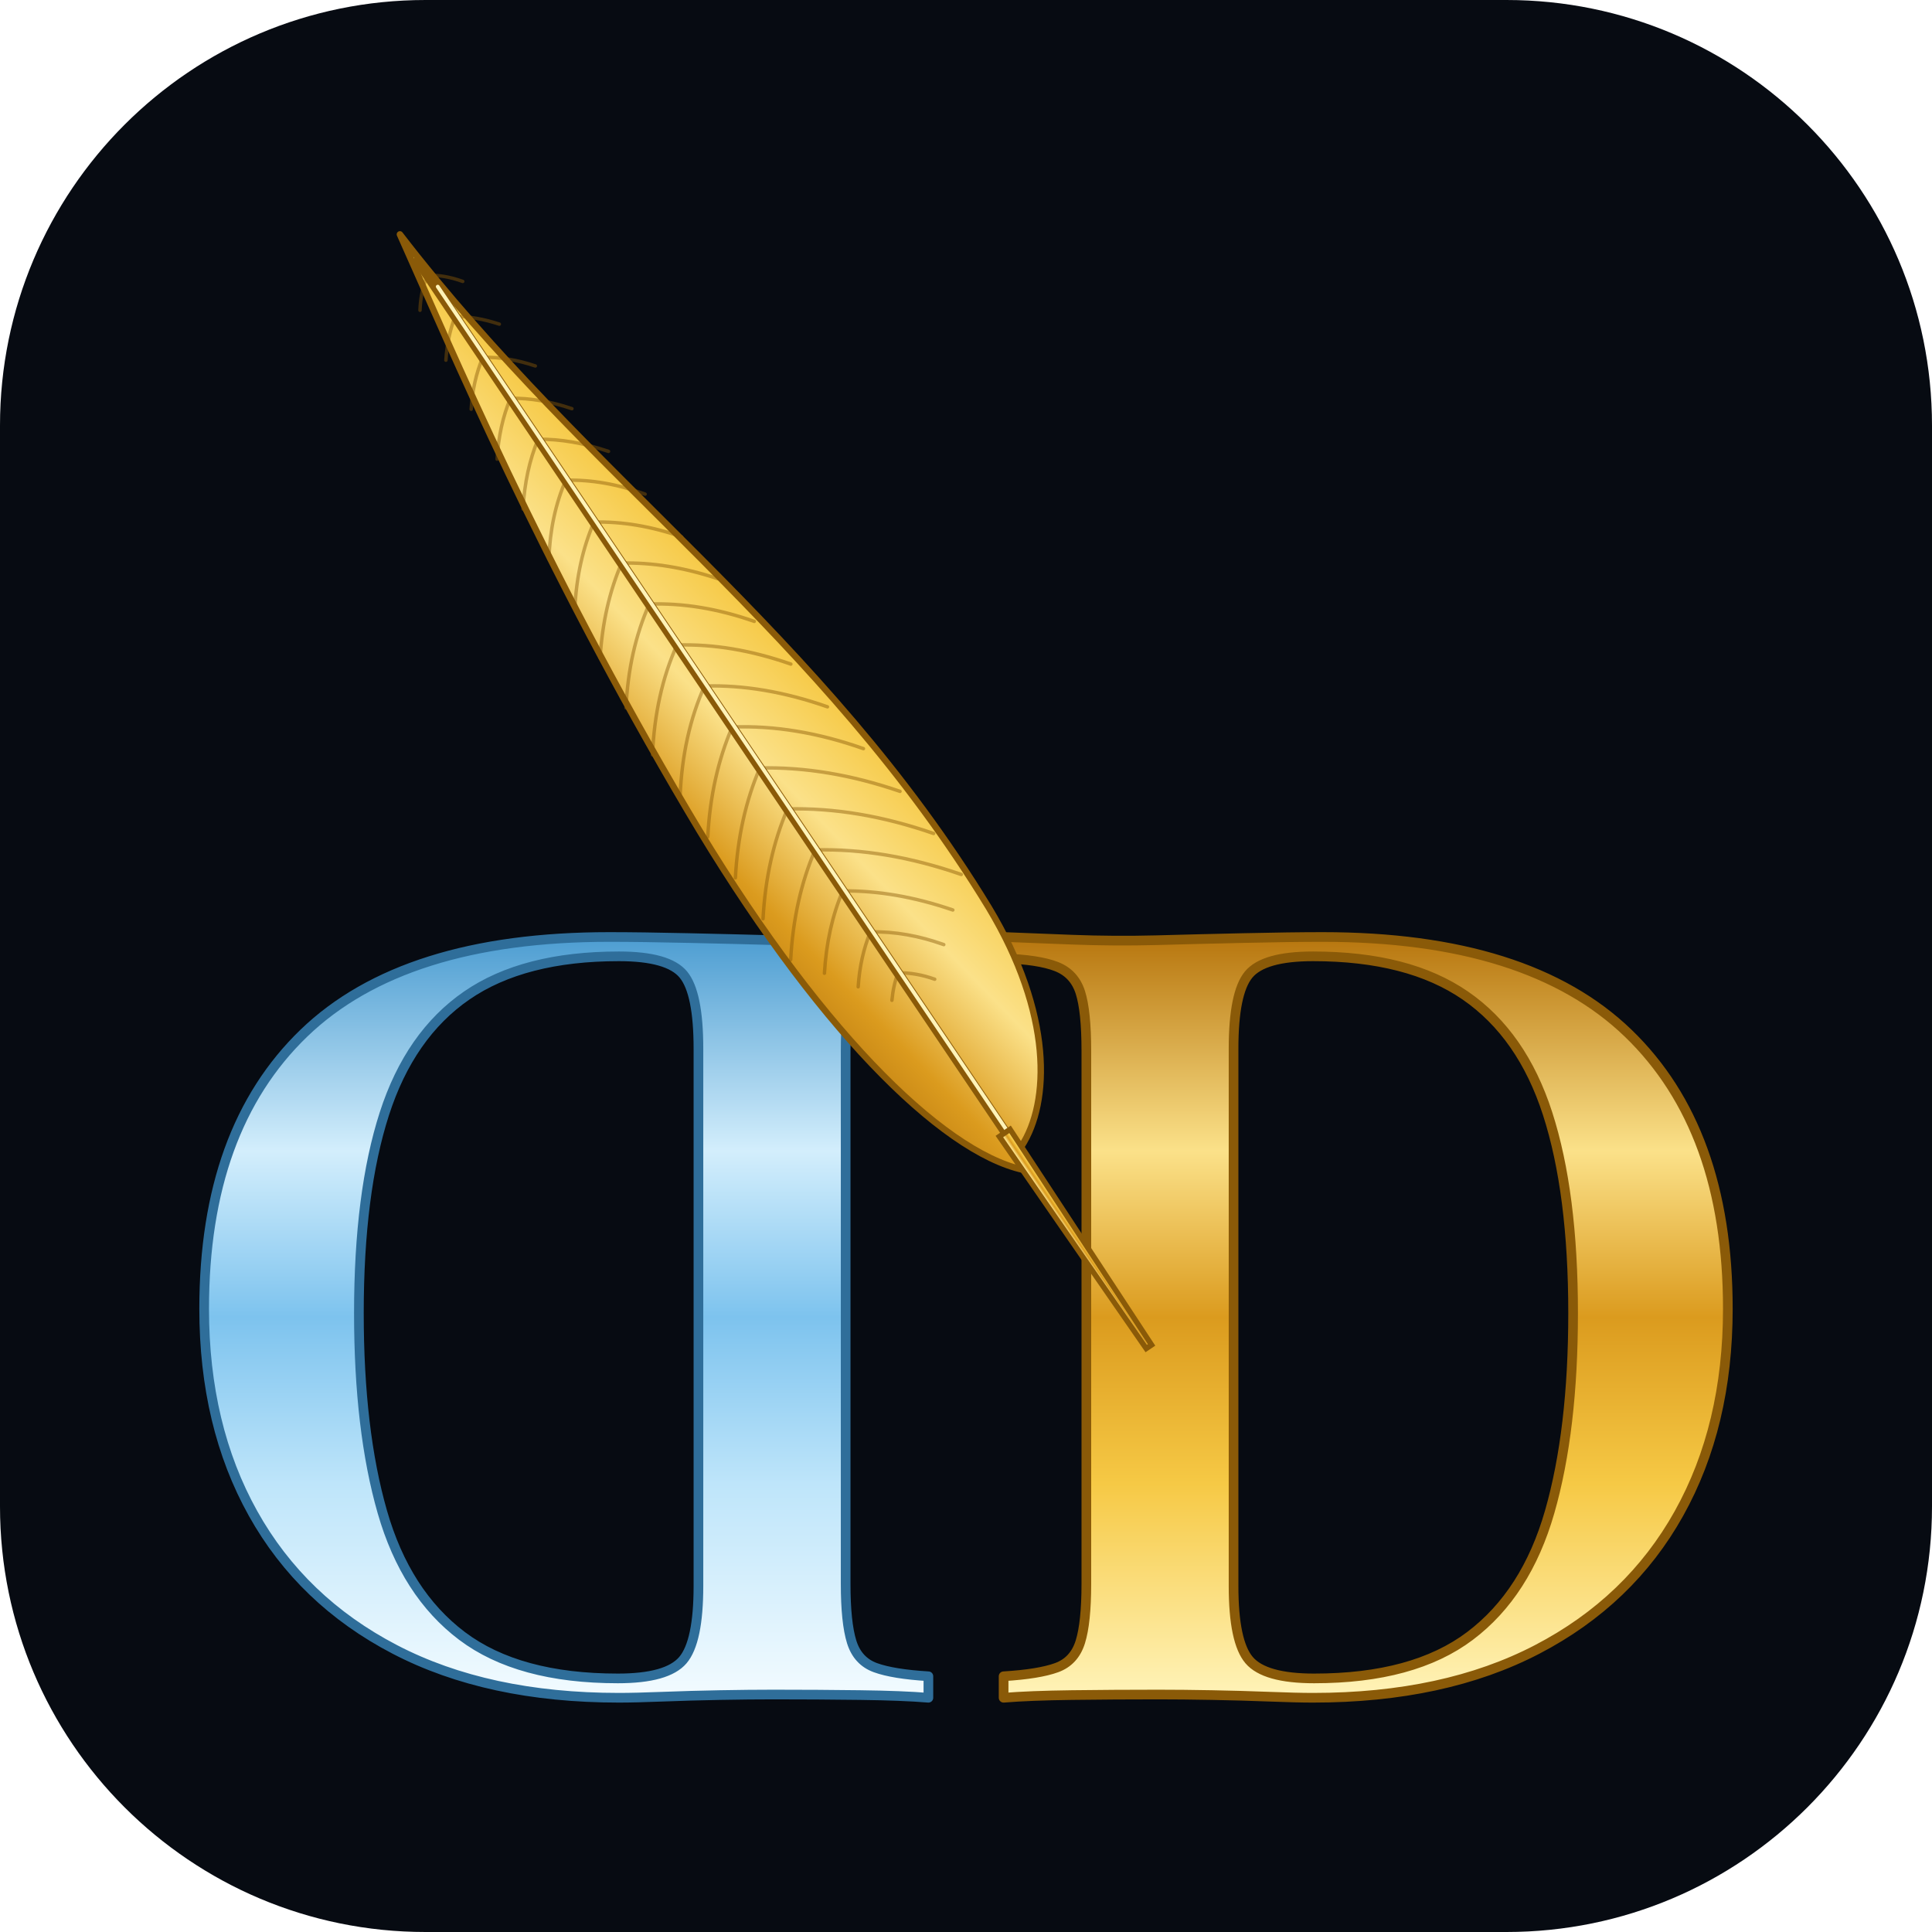
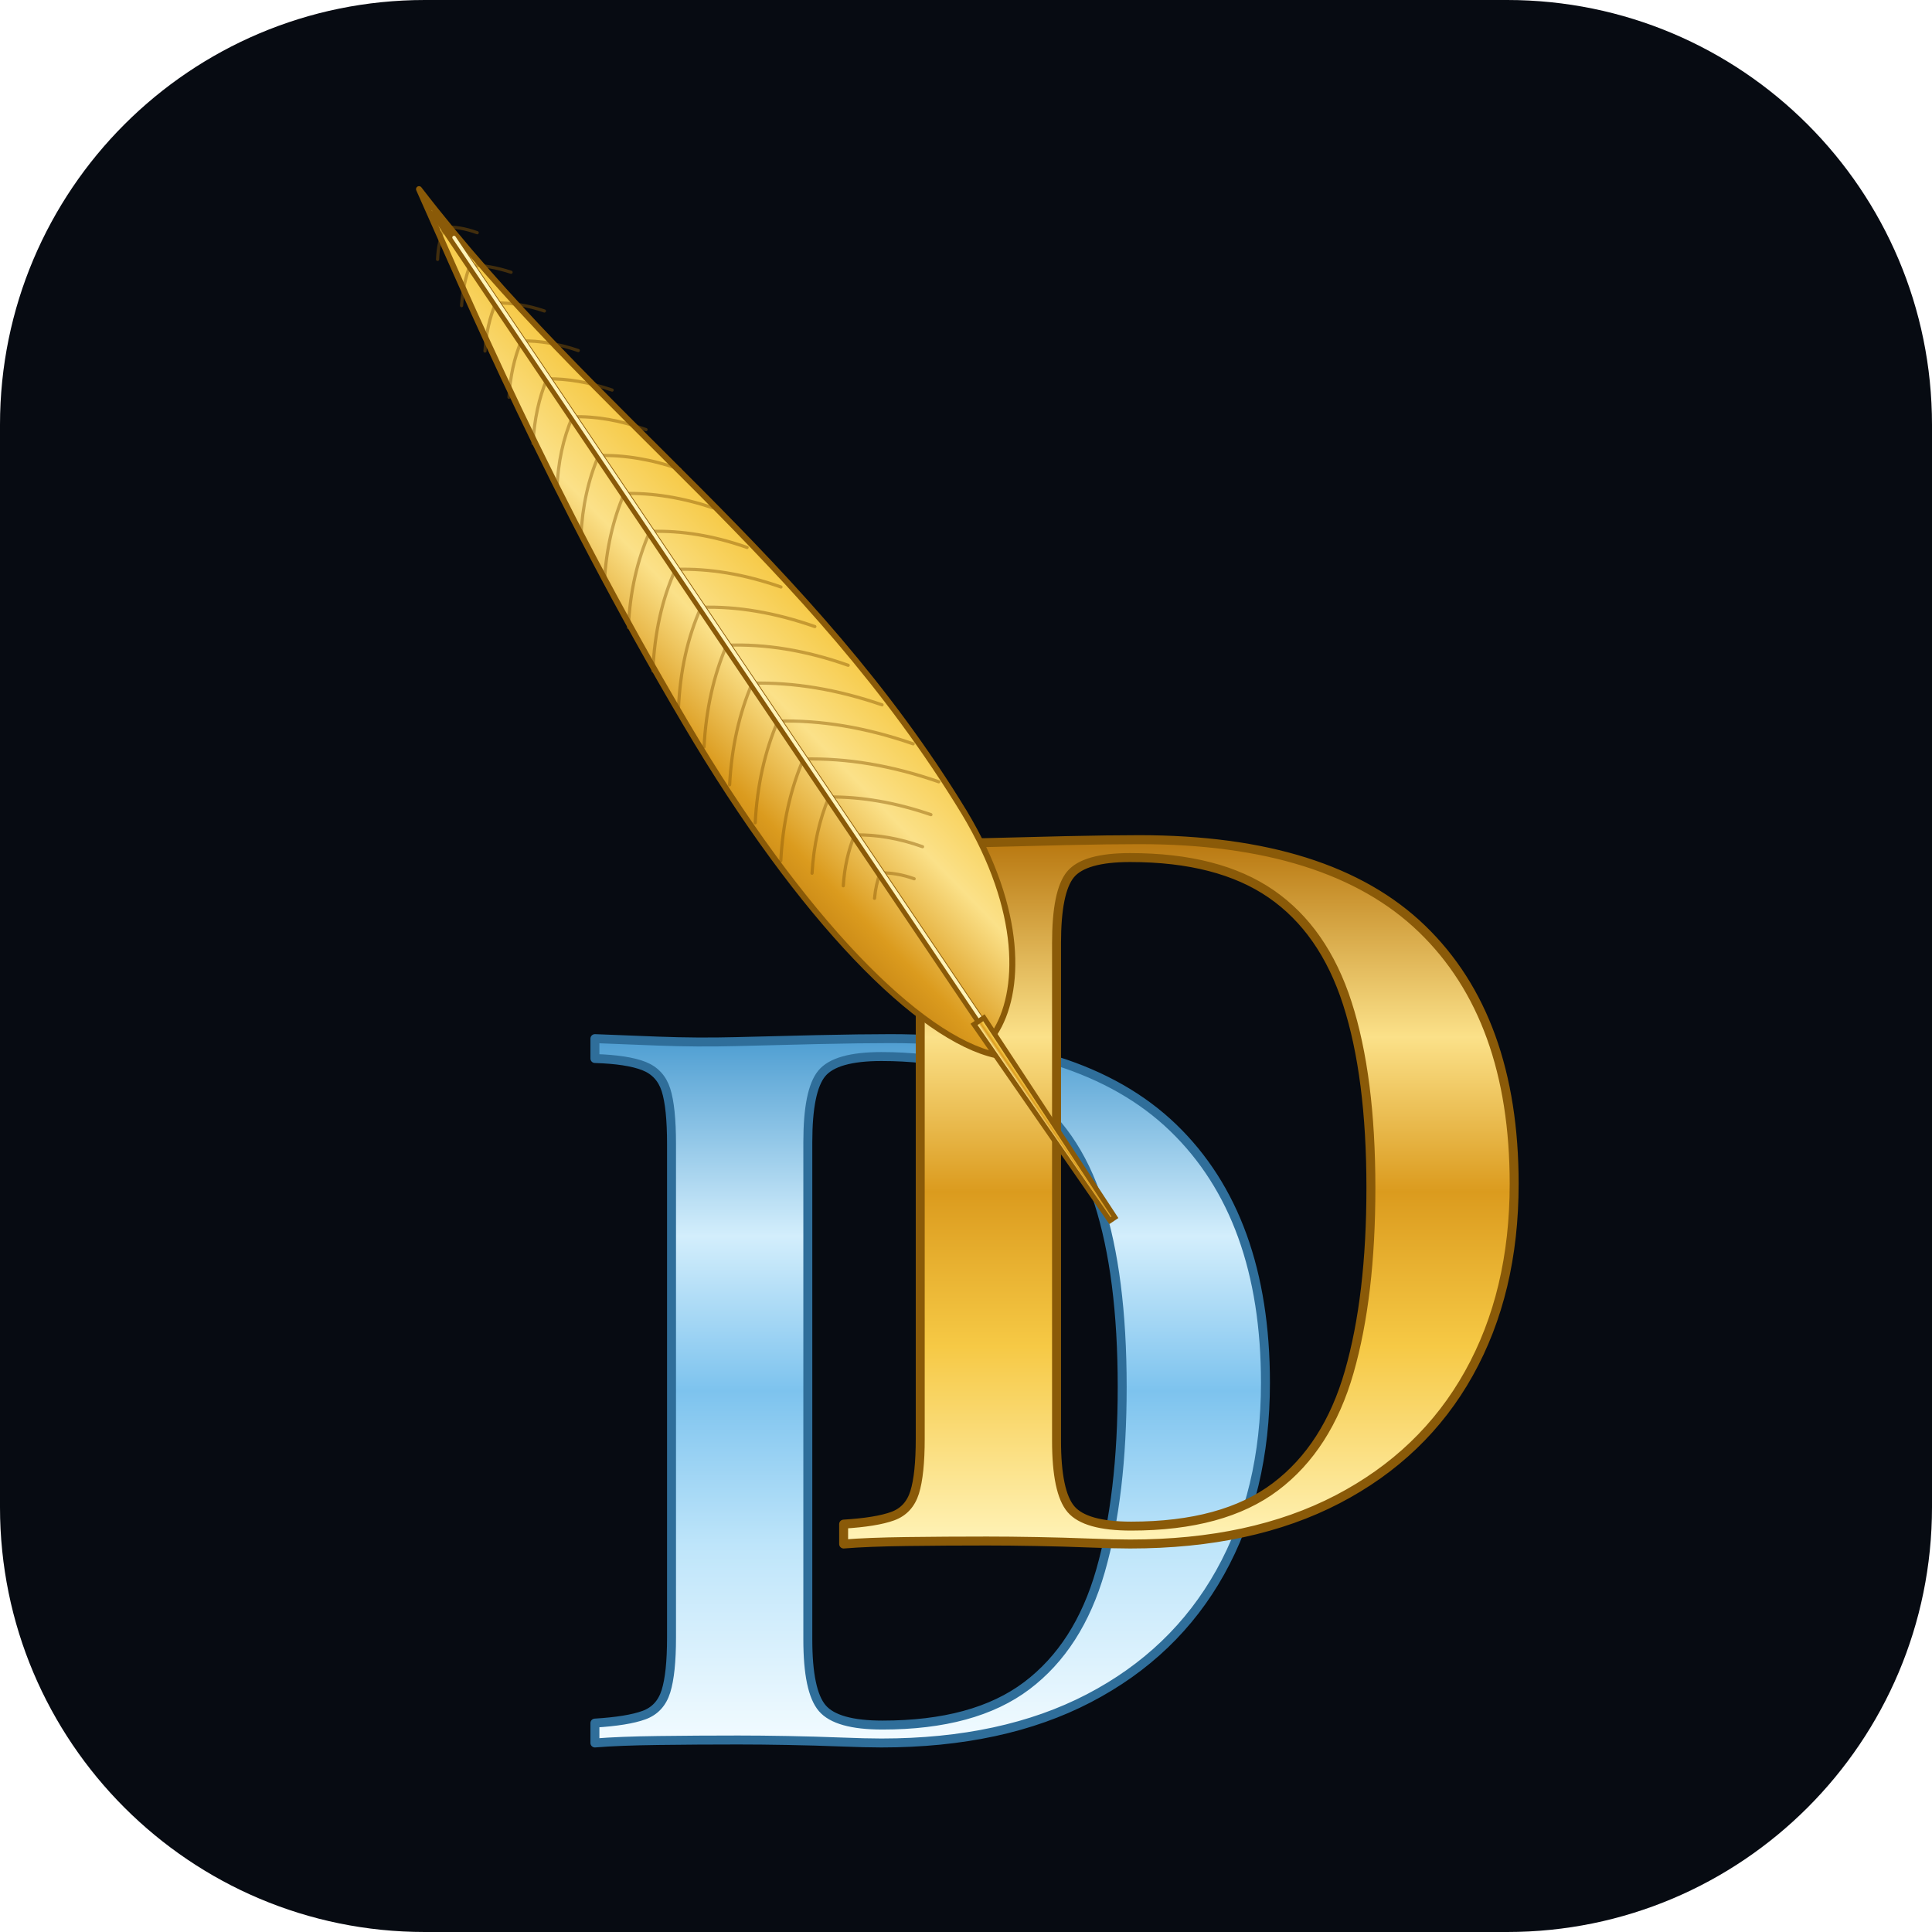
- <svg xmlns="http://www.w3.org/2000/svg" viewBox="0 0 1798 1798" role="img" aria-label="DualPay">
+ <svg xmlns="http://www.w3.org/2000/svg" viewBox="0 0 1942 1942" role="img" aria-label="DualPay">
  <defs>
    <linearGradient id="gold" x1="0" y1="0" x2="0" y2="1">
      <stop offset="0" stop-color="#FFF3B8" />
      <stop offset="0.28" stop-color="#F6C945" />
      <stop offset="0.5" stop-color="#DB9B1E" />
      <stop offset="0.72" stop-color="#FBE189" />
      <stop offset="1" stop-color="#B8770F" />
    </linearGradient>
    <linearGradient id="blue" x1="0" y1="0" x2="0" y2="1">
      <stop offset="0" stop-color="#F2FBFF" />
      <stop offset="0.28" stop-color="#BEE5FA" />
      <stop offset="0.5" stop-color="#7DC3EE" />
      <stop offset="0.72" stop-color="#D3EEFC" />
      <stop offset="1" stop-color="#4E9ED2" />
    </linearGradient>
    <linearGradient id="feather" x1="0" y1="0" x2="1" y2="1">
      <stop offset="0" stop-color="#FFF3B8" />
      <stop offset="0.3" stop-color="#F6C945" />
      <stop offset="0.55" stop-color="#FBE189" />
      <stop offset="0.8" stop-color="#DB9B1E" />
      <stop offset="1" stop-color="#B8770F" />
    </linearGradient>
  </defs>
-   <rect width="1798" height="1798" rx="396" fill="#070B12" />
-   <g transform="translate(899,1580)">
-     <g transform="translate(1.399658,0) scale(-1,-1)">
+   <rect width="1942" height="1942" rx="427" fill="#070B12" />
+   <g transform="translate(598,1752)">
+     <g transform="translate(-36.39966,0) scale(1,-1)">
      <path d="M333.401 708Q524.802 708 617.602 618.5Q710.403 529 710.403 362Q710.403 253 664.902 171.5Q619.402 90 533.002 45.0Q446.602 0 324.401 0Q309.001 0 283.401 1.0Q257.801 2 230.301 2.5Q202.801 3 180.401 3Q139.401 3 100 2.5Q60.6 2 36.4 0V20Q69.2 22 85.7 28.0Q102.199 34 107.799 52.0Q113.399 70 113.399 106V602Q113.399 639 107.799 656.5Q102.199 674 85.5 680.5Q68.8 687 36.4 688V708Q60.6 707 100 705.5Q139.401 704 178.401 705Q214.201 706 259.201 707.0Q304.201 708 333.401 708ZM324.402 690Q278.402 690 264.402 673.0Q250.402 656 250.402 604V104Q250.402 52 264.902 35.0Q279.402 18 325.402 18Q418.001 18 470.401 57.5Q522.8 97 544.6 173.0Q566.4 249 566.4 358Q566.4 470 542.7 543.5Q519 617 466.101 653.5Q413.201 690 324.402 690Z" fill="url(#blue)" stroke="#2F6E9A" stroke-width="9" stroke-linejoin="round" />
    </g>
-     <g transform="translate(-1.399658,0) scale(1,-1)">
+     <g transform="translate(213.6003,-200) scale(1,-1)">
      <path d="M333.401 708Q524.802 708 617.602 618.5Q710.403 529 710.403 362Q710.403 253 664.902 171.5Q619.402 90 533.002 45.0Q446.602 0 324.401 0Q309.001 0 283.401 1.0Q257.801 2 230.301 2.5Q202.801 3 180.401 3Q139.401 3 100 2.5Q60.6 2 36.4 0V20Q69.2 22 85.7 28.0Q102.199 34 107.799 52.0Q113.399 70 113.399 106V602Q113.399 639 107.799 656.5Q102.199 674 85.5 680.5Q68.8 687 36.4 688V708Q60.6 707 100 705.5Q139.401 704 178.401 705Q214.201 706 259.201 707.0Q304.201 708 333.401 708ZM324.402 690Q278.402 690 264.402 673.0Q250.402 656 250.402 604V104Q250.402 52 264.902 35.0Q279.402 18 325.402 18Q418.001 18 470.401 57.5Q522.8 97 544.6 173.0Q566.4 249 566.4 358Q566.4 470 542.7 543.5Q519 617 466.101 653.5Q413.201 690 324.402 690Z" fill="url(#gold)" stroke="#8A5A08" stroke-width="9" stroke-linejoin="round" />
    </g>
-     <g transform="translate(10,-566) rotate(56)">
+     <g transform="translate(360,-766) rotate(56)">
      <g fill="url(#feather)" stroke="#8A5A08" stroke-width="6" stroke-linejoin="round">
        <path d="M-960,0 C-672,-18 -432,-118 -134,-104 C-19,-98 48,-50 67,-5 L86,6 C29,60 -134,92 -365,78 C-634,62 -845,20 -960,0 Z" />
      </g>
      <path d="M-914,0 Q-906,-13 -891,-24 M-914,0 Q-906,13 -891,24 M-868,0 Q-857,-16 -839,-30 M-868,0 Q-857,16 -839,30 M-822,0 Q-809,-20 -788,-36 M-822,0 Q-809,20 -788,36 M-776,0 Q-761,-23 -736,-42 M-776,0 Q-761,23 -736,42 M-730,0 Q-713,-26 -684,-48 M-730,0 Q-713,26 -684,48 M-684,0 Q-665,-30 -632,-54 M-684,0 Q-665,30 -632,54 M-637,0 Q-616,-33 -580,-60 M-637,0 Q-616,33 -580,60 M-591,0 Q-568,-36 -529,-66 M-591,0 Q-568,36 -529,66 M-545,0 Q-520,-40 -477,-72 M-545,0 Q-520,40 -477,72 M-499,0 Q-472,-43 -425,-78 M-499,0 Q-473,42 -427,76 M-453,0 Q-424,-46 -373,-84 M-453,0 Q-427,42 -381,76 M-407,0 Q-376,-50 -322,-90 M-407,0 Q-380,42 -335,76 M-361,0 Q-327,-53 -270,-96 M-361,0 Q-334,42 -289,76 M-315,0 Q-280,-55 -220,-100 M-315,0 Q-288,42 -243,76 M-269,0 Q-234,-55 -174,-100 M-269,0 Q-242,42 -197,76 M-223,0 Q-196,-41 -151,-75 M-223,0 Q-203,31 -169,57 M-177,0 Q-159,-28 -129,-50 M-177,0 Q-163,21 -141,38 M-131,0 Q-122,-14 -107,-25 M-131,0 Q-124,10 -113,19" fill="none" stroke="#8A5A08" stroke-opacity=".45" stroke-width="3.2" stroke-linecap="round" />
      <path d="M-930,0 L192,0" stroke="#8A5A08" stroke-width="9" stroke-linecap="round" fill="none" />
      <path d="M-900,-2 L192,-2" stroke="#FFF3B8" stroke-width="3.5" stroke-linecap="round" fill="none" />
      <path d="M48,-5 L288,-2 L288,4 L48,7 Z" fill="url(#gold)" stroke="#8A5A08" stroke-width="5" />
    </g>
  </g>
</svg>
